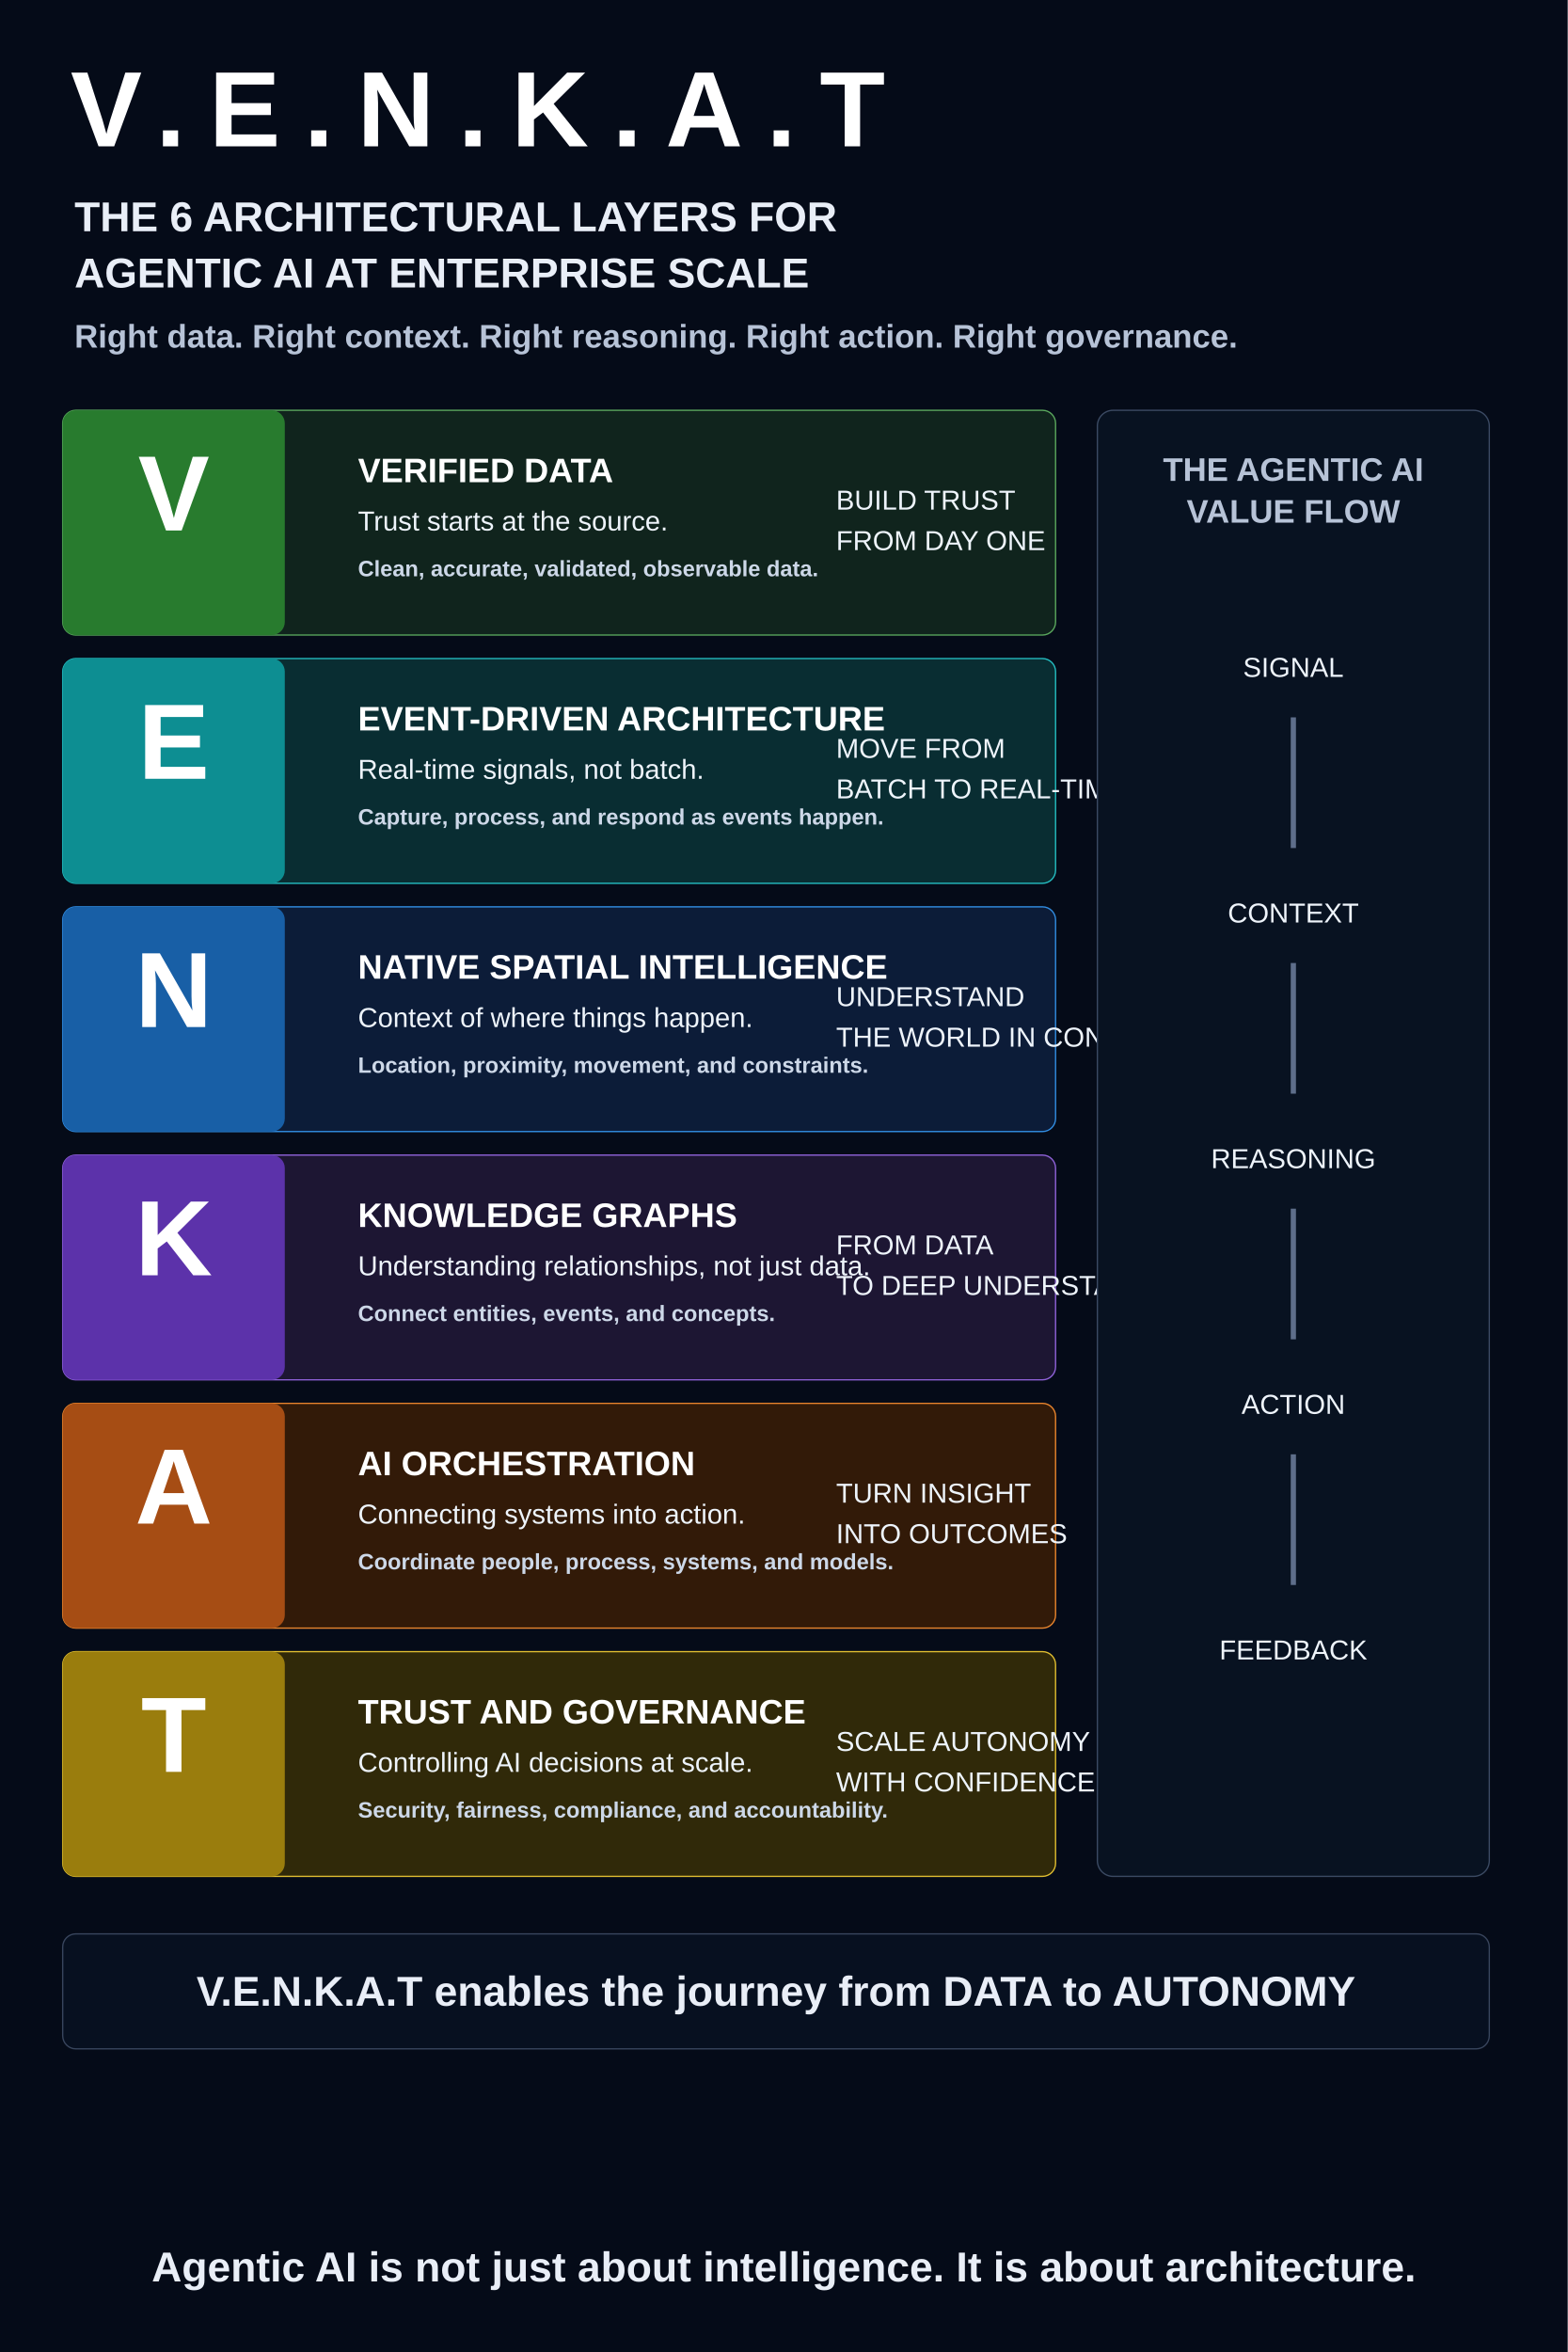
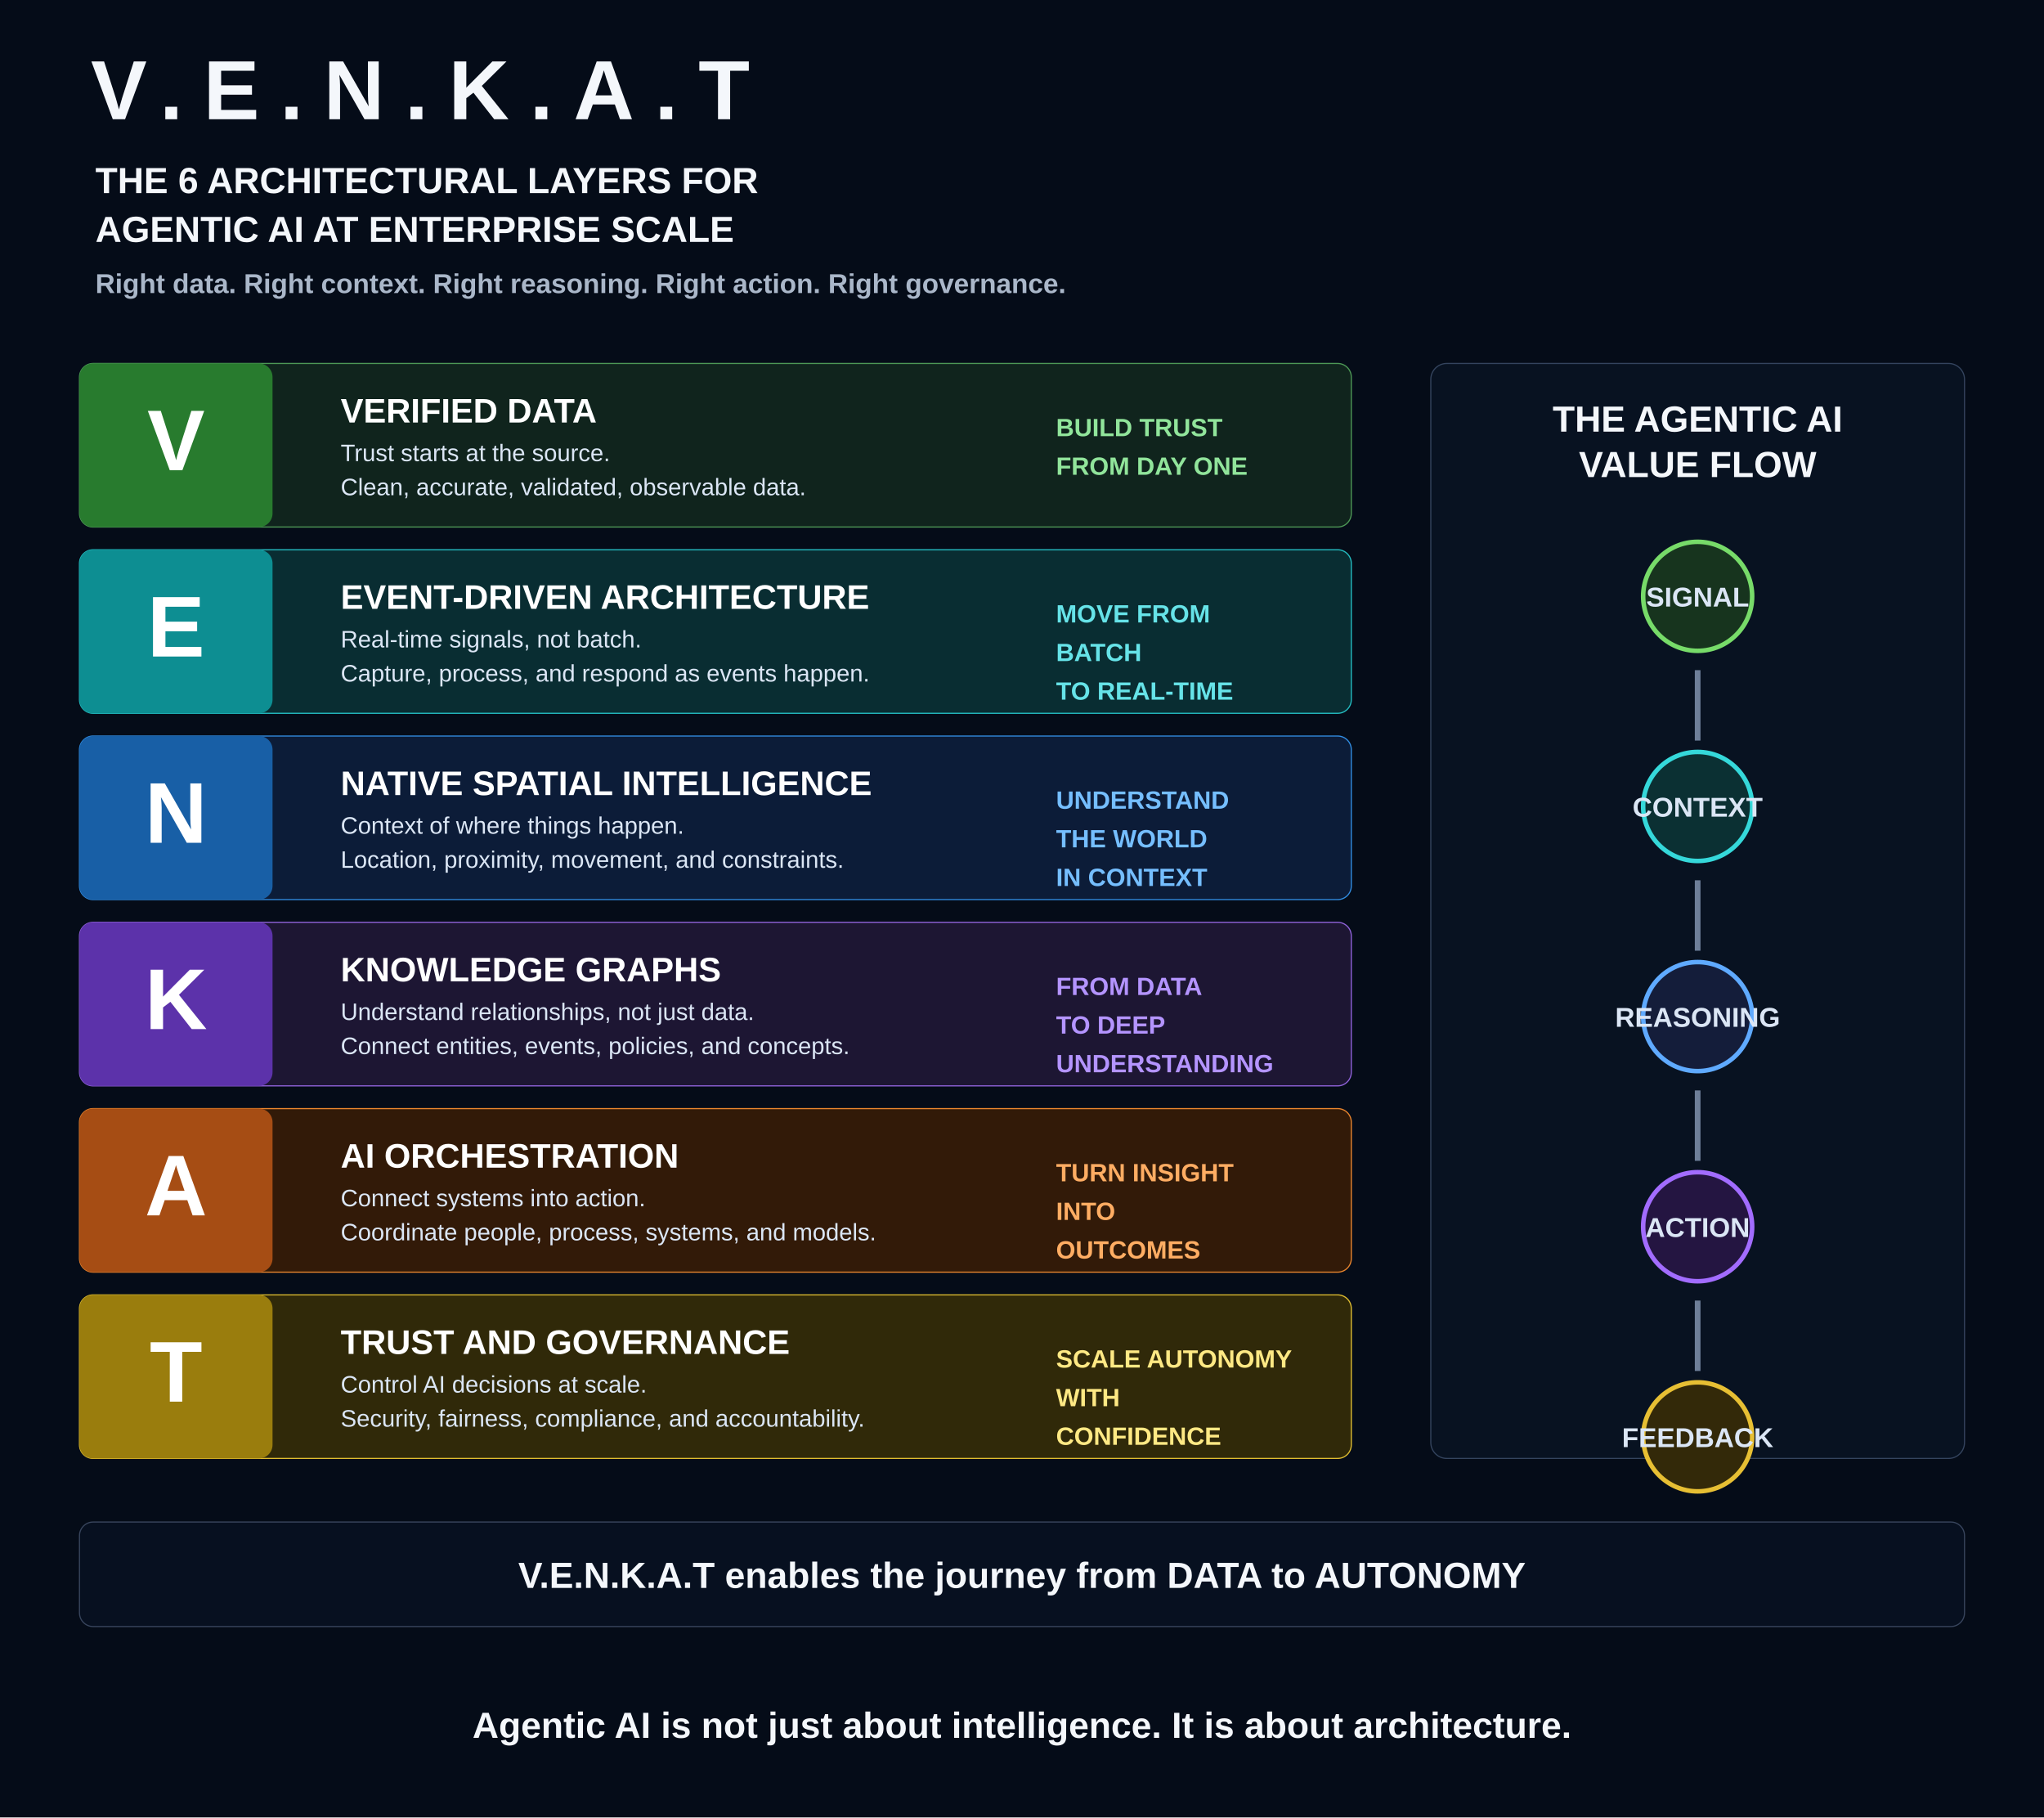
- <svg xmlns="http://www.w3.org/2000/svg" width="1200" height="1800" viewBox="0 0 1200 1800" role="img" aria-labelledby="title desc">
+ <svg xmlns="http://www.w3.org/2000/svg" width="1800" height="1600" viewBox="0 0 1800 1600" role="img" aria-labelledby="title desc">
  <defs>
    <style>
-       .h1{font:800 82px Arial,sans-serif;fill:#fff;letter-spacing:18px}
-       .h2{font:800 32px Arial,sans-serif;fill:#e9eef7}
-       .caption{font:700 25px Arial,sans-serif;fill:#b7c3d7}
-       .body{font:500 21px Arial,sans-serif;fill:#eef4fb}
-       .layer{font:800 26px Arial,sans-serif;fill:#fff}
-       .letter{font:900 82px Arial,sans-serif;fill:#fff}
-       .small{font:600 17px Arial,sans-serif;fill:#cdd8e8}
+       .pageTitle{font:800 74px Arial,sans-serif;fill:#f4f7fb;letter-spacing:18px}
+       .headline{font:800 32px Arial,sans-serif;fill:#f4f7fb}
+       .subhead{font:700 24px Arial,sans-serif;fill:#aab7c9}
+       .letter{font:900 76px Arial,sans-serif;fill:#fff}
+       .layerName{font:800 30px Arial,sans-serif;fill:#fff}
+       .body{font:500 21px Arial,sans-serif;fill:#dbe6f5}
+       .note{font:800 22px Arial,sans-serif}
+       .flow{font:800 24px Arial,sans-serif;fill:#dbe6f5}
    </style>
  </defs>
-   <rect width="1200" height="1800" fill="#050b18" />
-   <text x="54" y="112" class="h1">V.E.N.K.A.T</text>
-   <text x="57" y="177" class="h2">THE 6 ARCHITECTURAL LAYERS FOR</text>
-   <text x="57" y="220" class="h2" fill="#f0d86a">AGENTIC AI AT ENTERPRISE SCALE</text>
-   <text x="57" y="266" class="caption">Right data. Right context. Right reasoning. Right action. Right governance.</text>
-   <g transform="translate(48 314)">
-     <rect x="0" y="0" width="760" height="172" rx="10" fill="#10241d" stroke="#5aa85d" />
-     <rect x="0" y="0" width="170" height="172" rx="10" fill="#287b2e" />
-     <text x="85" y="92" text-anchor="middle" class="letter">V</text>
-     <text x="226" y="55" class="layer" fill="#6fdc74">VERIFIED DATA</text>
-     <text x="226" y="92" class="body">Trust starts at the source.</text>
-     <text x="226" y="127" class="small">Clean, accurate, validated, observable data.</text>
-     <text x="592" y="76" class="body" fill="#91e59b">BUILD TRUST</text>
-     <text x="592" y="107" class="body" fill="#91e59b">FROM DAY ONE</text>
-     <rect x="0" y="190" width="760" height="172" rx="10" fill="#092d32" stroke="#24bec2" />
-     <rect x="0" y="190" width="170" height="172" rx="10" fill="#0d8e92" />
-     <text x="85" y="282" text-anchor="middle" class="letter">E</text>
-     <text x="226" y="245" class="layer" fill="#40d3dc">EVENT-DRIVEN ARCHITECTURE</text>
-     <text x="226" y="282" class="body">Real-time signals, not batch.</text>
-     <text x="226" y="317" class="small">Capture, process, and respond as events happen.</text>
-     <text x="592" y="266" class="body" fill="#66e3e8">MOVE FROM</text>
-     <text x="592" y="297" class="body" fill="#66e3e8">BATCH TO REAL-TIME</text>
-     <rect x="0" y="380" width="760" height="172" rx="10" fill="#0c1c38" stroke="#318de2" />
-     <rect x="0" y="380" width="170" height="172" rx="10" fill="#185fa6" />
-     <text x="85" y="472" text-anchor="middle" class="letter">N</text>
-     <text x="226" y="435" class="layer" fill="#5fb6ff">NATIVE SPATIAL INTELLIGENCE</text>
-     <text x="226" y="472" class="body">Context of where things happen.</text>
-     <text x="226" y="507" class="small">Location, proximity, movement, and constraints.</text>
-     <text x="592" y="456" class="body" fill="#75beff">UNDERSTAND</text>
-     <text x="592" y="487" class="body" fill="#75beff">THE WORLD IN CONTEXT</text>
-     <rect x="0" y="570" width="760" height="172" rx="10" fill="#1d1633" stroke="#8f62d9" />
-     <rect x="0" y="570" width="170" height="172" rx="10" fill="#5c32aa" />
-     <text x="85" y="662" text-anchor="middle" class="letter">K</text>
-     <text x="226" y="625" class="layer" fill="#a983ff">KNOWLEDGE GRAPHS</text>
-     <text x="226" y="662" class="body">Understanding relationships, not just data.</text>
-     <text x="226" y="697" class="small">Connect entities, events, and concepts.</text>
-     <text x="592" y="646" class="body" fill="#b494ff">FROM DATA</text>
-     <text x="592" y="677" class="body" fill="#b494ff">TO DEEP UNDERSTANDING</text>
-     <rect x="0" y="760" width="760" height="172" rx="10" fill="#321a08" stroke="#e9852d" />
-     <rect x="0" y="760" width="170" height="172" rx="10" fill="#a64d14" />
-     <text x="85" y="852" text-anchor="middle" class="letter">A</text>
-     <text x="226" y="815" class="layer" fill="#ff9f45">AI ORCHESTRATION</text>
-     <text x="226" y="852" class="body">Connecting systems into action.</text>
-     <text x="226" y="887" class="small">Coordinate people, process, systems, and models.</text>
-     <text x="592" y="836" class="body" fill="#ffad63">TURN INSIGHT</text>
-     <text x="592" y="867" class="body" fill="#ffad63">INTO OUTCOMES</text>
-     <rect x="0" y="950" width="760" height="172" rx="10" fill="#302909" stroke="#dfbd30" />
-     <rect x="0" y="950" width="170" height="172" rx="10" fill="#9a7d0d" />
-     <text x="85" y="1042" text-anchor="middle" class="letter">T</text>
-     <text x="226" y="1005" class="layer" fill="#ffe26b">TRUST AND GOVERNANCE</text>
-     <text x="226" y="1042" class="body">Controlling AI decisions at scale.</text>
-     <text x="226" y="1077" class="small">Security, fairness, compliance, and accountability.</text>
-     <text x="592" y="1026" class="body" fill="#ffe984">SCALE AUTONOMY</text>
-     <text x="592" y="1057" class="body" fill="#ffe984">WITH CONFIDENCE</text>
+   <rect width="1800" height="1600" fill="#050c18" />
+   <text x="80" y="105" class="pageTitle">V.E.N.K.A.T</text>
+   <text x="84" y="170" class="headline">THE 6 ARCHITECTURAL LAYERS FOR</text>
+   <text x="84" y="213" class="headline" fill="#f0d86a">AGENTIC AI AT ENTERPRISE SCALE</text>
+   <text x="84" y="258" class="subhead">Right data. Right context. Right reasoning. Right action. Right governance.</text>
+   <g transform="translate(70 320)">
+     <rect x="0" y="0" width="1120" height="144" rx="12" fill="#10241d" stroke="#4d9856" />
+     <rect x="0" y="0" width="170" height="144" rx="12" fill="#287b2e" />
+     <text x="85" y="94" text-anchor="middle" class="letter">V</text>
+     <text x="230" y="52" class="layerName" fill="#74df77">VERIFIED DATA</text>
+     <text x="230" y="86" class="body">Trust starts at the source.</text>
+     <text x="230" y="116" class="body">Clean, accurate, validated, observable data.</text>
+     <text x="860" y="64" class="note" fill="#91e59b">BUILD TRUST</text>
+     <text x="860" y="98" class="note" fill="#91e59b">FROM DAY ONE</text>
+     <rect x="0" y="164" width="1120" height="144" rx="12" fill="#092d32" stroke="#24bec2" />
+     <rect x="0" y="164" width="170" height="144" rx="12" fill="#0d8e92" />
+     <text x="85" y="258" text-anchor="middle" class="letter">E</text>
+     <text x="230" y="216" class="layerName" fill="#40d3dc">EVENT-DRIVEN ARCHITECTURE</text>
+     <text x="230" y="250" class="body">Real-time signals, not batch.</text>
+     <text x="230" y="280" class="body">Capture, process, and respond as events happen.</text>
+     <text x="860" y="228" class="note" fill="#66e3e8">MOVE FROM</text>
+     <text x="860" y="262" class="note" fill="#66e3e8">BATCH</text>
+     <text x="860" y="296" class="note" fill="#66e3e8">TO REAL-TIME</text>
+     <rect x="0" y="328" width="1120" height="144" rx="12" fill="#0c1c38" stroke="#318de2" />
+     <rect x="0" y="328" width="170" height="144" rx="12" fill="#185fa6" />
+     <text x="85" y="422" text-anchor="middle" class="letter">N</text>
+     <text x="230" y="380" class="layerName" fill="#5fb6ff">NATIVE SPATIAL INTELLIGENCE</text>
+     <text x="230" y="414" class="body">Context of where things happen.</text>
+     <text x="230" y="444" class="body">Location, proximity, movement, and constraints.</text>
+     <text x="860" y="392" class="note" fill="#75beff">UNDERSTAND</text>
+     <text x="860" y="426" class="note" fill="#75beff">THE WORLD</text>
+     <text x="860" y="460" class="note" fill="#75beff">IN CONTEXT</text>
+     <rect x="0" y="492" width="1120" height="144" rx="12" fill="#1d1633" stroke="#8f62d9" />
+     <rect x="0" y="492" width="170" height="144" rx="12" fill="#5c32aa" />
+     <text x="85" y="586" text-anchor="middle" class="letter">K</text>
+     <text x="230" y="544" class="layerName" fill="#a983ff">KNOWLEDGE GRAPHS</text>
+     <text x="230" y="578" class="body">Understand relationships, not just data.</text>
+     <text x="230" y="608" class="body">Connect entities, events, policies, and concepts.</text>
+     <text x="860" y="556" class="note" fill="#b494ff">FROM DATA</text>
+     <text x="860" y="590" class="note" fill="#b494ff">TO DEEP</text>
+     <text x="860" y="624" class="note" fill="#b494ff">UNDERSTANDING</text>
+     <rect x="0" y="656" width="1120" height="144" rx="12" fill="#321a08" stroke="#e9852d" />
+     <rect x="0" y="656" width="170" height="144" rx="12" fill="#a64d14" />
+     <text x="85" y="750" text-anchor="middle" class="letter">A</text>
+     <text x="230" y="708" class="layerName" fill="#ff9f45">AI ORCHESTRATION</text>
+     <text x="230" y="742" class="body">Connect systems into action.</text>
+     <text x="230" y="772" class="body">Coordinate people, process, systems, and models.</text>
+     <text x="860" y="720" class="note" fill="#ffad63">TURN INSIGHT</text>
+     <text x="860" y="754" class="note" fill="#ffad63">INTO</text>
+     <text x="860" y="788" class="note" fill="#ffad63">OUTCOMES</text>
+     <rect x="0" y="820" width="1120" height="144" rx="12" fill="#302909" stroke="#dfbd30" />
+     <rect x="0" y="820" width="170" height="144" rx="12" fill="#9a7d0d" />
+     <text x="85" y="914" text-anchor="middle" class="letter">T</text>
+     <text x="230" y="872" class="layerName" fill="#ffe26b">TRUST AND GOVERNANCE</text>
+     <text x="230" y="906" class="body">Control AI decisions at scale.</text>
+     <text x="230" y="936" class="body">Security, fairness, compliance, and accountability.</text>
+     <text x="860" y="884" class="note" fill="#ffe984">SCALE AUTONOMY</text>
+     <text x="860" y="918" class="note" fill="#ffe984">WITH</text>
+     <text x="860" y="952" class="note" fill="#ffe984">CONFIDENCE</text>
  </g>
-   <g transform="translate(840 314)">
-     <rect x="0" y="0" width="300" height="1122" rx="12" fill="#081221" stroke="#3b4a63" />
-     <text x="150" y="54" text-anchor="middle" class="caption" fill="#fff">THE AGENTIC AI</text>
-     <text x="150" y="86" text-anchor="middle" class="caption" fill="#fff">VALUE FLOW</text>
-     <text x="150" y="204" text-anchor="middle" class="body" fill="#82e274">SIGNAL</text>
-     <text x="150" y="392" text-anchor="middle" class="body" fill="#54dfe2">CONTEXT</text>
-     <text x="150" y="580" text-anchor="middle" class="body" fill="#77b7ff">REASONING</text>
-     <text x="150" y="768" text-anchor="middle" class="body" fill="#b28bff">ACTION</text>
-     <text x="150" y="956" text-anchor="middle" class="body" fill="#ffd954">FEEDBACK</text>
-     <path d="M150 235v100M150 423v100M150 611v100M150 799v100" stroke="#5e6e8b" stroke-width="4" />
+   <g transform="translate(1260 320)">
+     <rect x="0" y="0" width="470" height="964" rx="14" fill="#081221" stroke="#34445e" />
+     <text x="235" y="60" text-anchor="middle" class="headline">THE AGENTIC AI</text>
+     <text x="235" y="100" text-anchor="middle" class="headline">VALUE FLOW</text>
+     <circle cx="235" cy="205" r="48" fill="#17341e" stroke="#77db69" stroke-width="4" />
+     <text x="235" y="214" text-anchor="middle" class="flow">SIGNAL</text>
+     <path d="M235 270v62" stroke="#6e7f99" stroke-width="5" />
+     <circle cx="235" cy="390" r="48" fill="#0b3033" stroke="#35d8da" stroke-width="4" />
+     <text x="235" y="399" text-anchor="middle" class="flow">CONTEXT</text>
+     <path d="M235 455v62" stroke="#6e7f99" stroke-width="5" />
+     <circle cx="235" cy="575" r="48" fill="#141d3a" stroke="#5faaff" stroke-width="4" />
+     <text x="235" y="584" text-anchor="middle" class="flow">REASONING</text>
+     <path d="M235 640v62" stroke="#6e7f99" stroke-width="5" />
+     <circle cx="235" cy="760" r="48" fill="#241541" stroke="#a26cff" stroke-width="4" />
+     <text x="235" y="769" text-anchor="middle" class="flow">ACTION</text>
+     <path d="M235 825v62" stroke="#6e7f99" stroke-width="5" />
+     <circle cx="235" cy="945" r="48" fill="#332909" stroke="#e7bf33" stroke-width="4" />
+     <text x="235" y="954" text-anchor="middle" class="flow">FEEDBACK</text>
  </g>
-   <rect x="48" y="1480" width="1092" height="88" rx="10" fill="#071020" stroke="#38455d" />
-   <text x="594" y="1535" text-anchor="middle" class="h2">V.E.N.K.A.T enables the journey from DATA to AUTONOMY</text>
-   <text x="600" y="1746" text-anchor="middle" class="h2">Agentic AI is not just about intelligence. It is about architecture.</text>
+   <rect x="70" y="1340" width="1660" height="92" rx="12" fill="#071020" stroke="#38455d" />
+   <text x="900" y="1398" text-anchor="middle" class="headline">V.E.N.K.A.T enables the journey from DATA to AUTONOMY</text>
+   <text x="900" y="1530" text-anchor="middle" class="headline">Agentic AI is not just about intelligence. It is about architecture.</text>
</svg>
